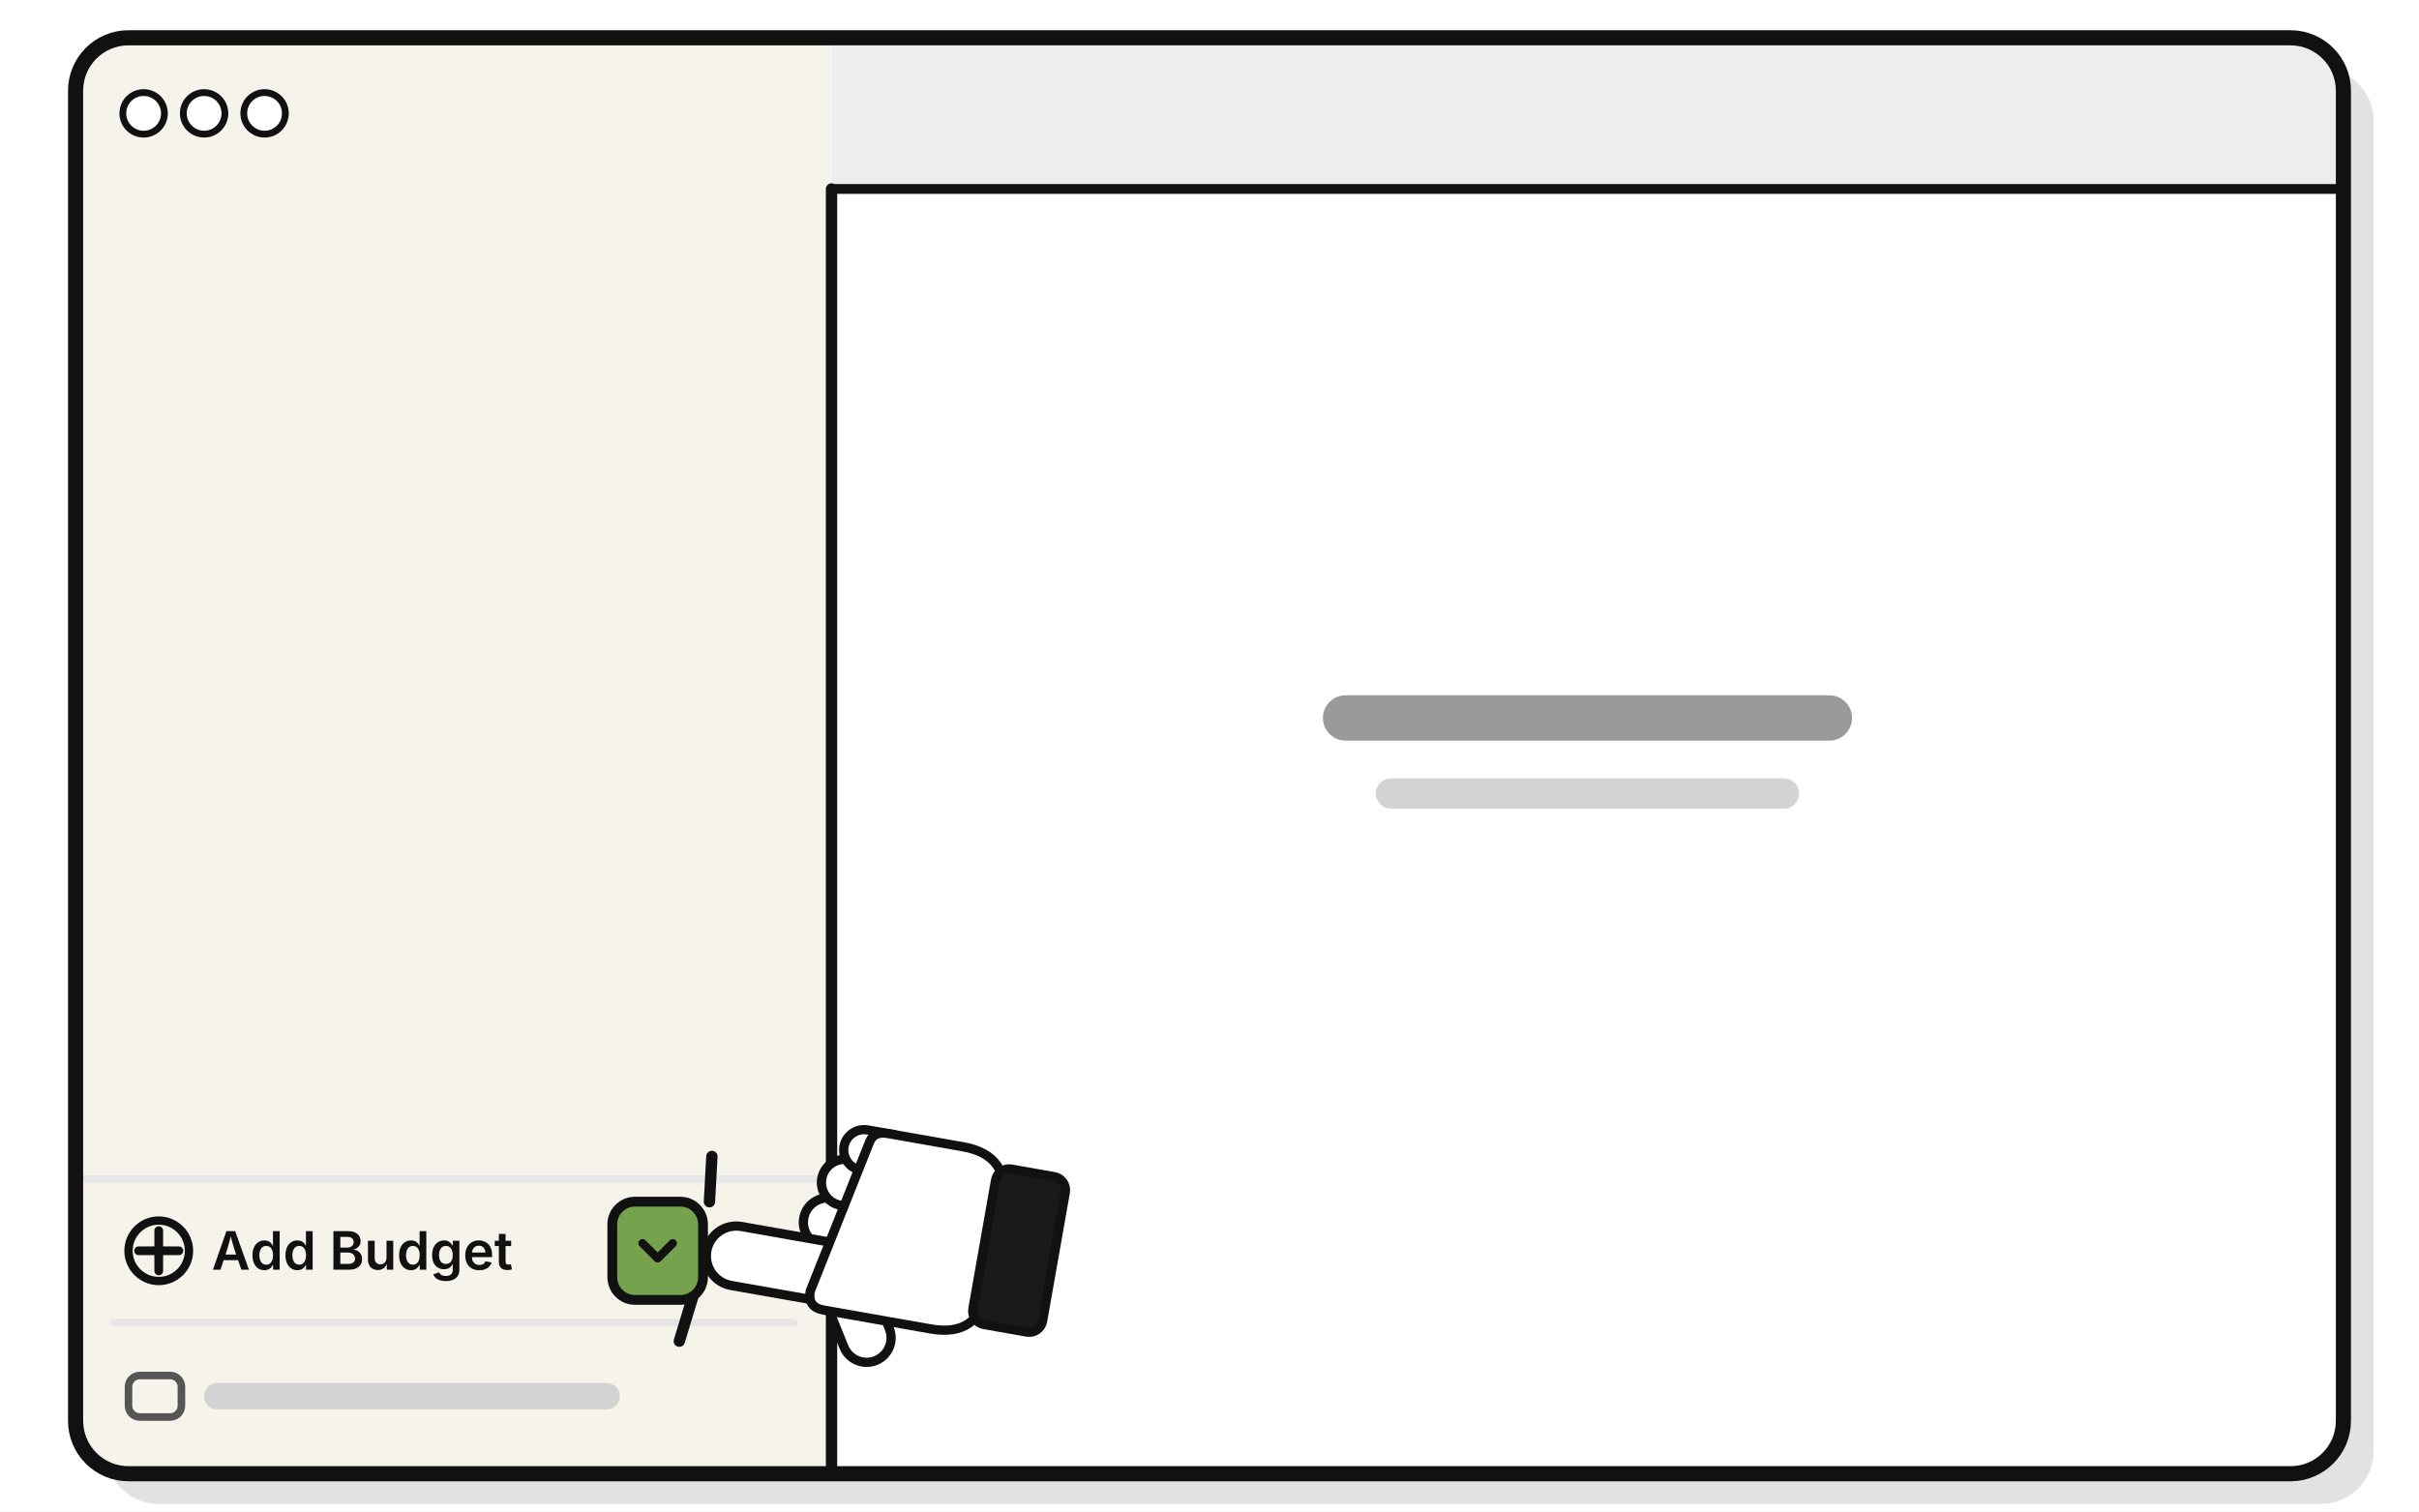
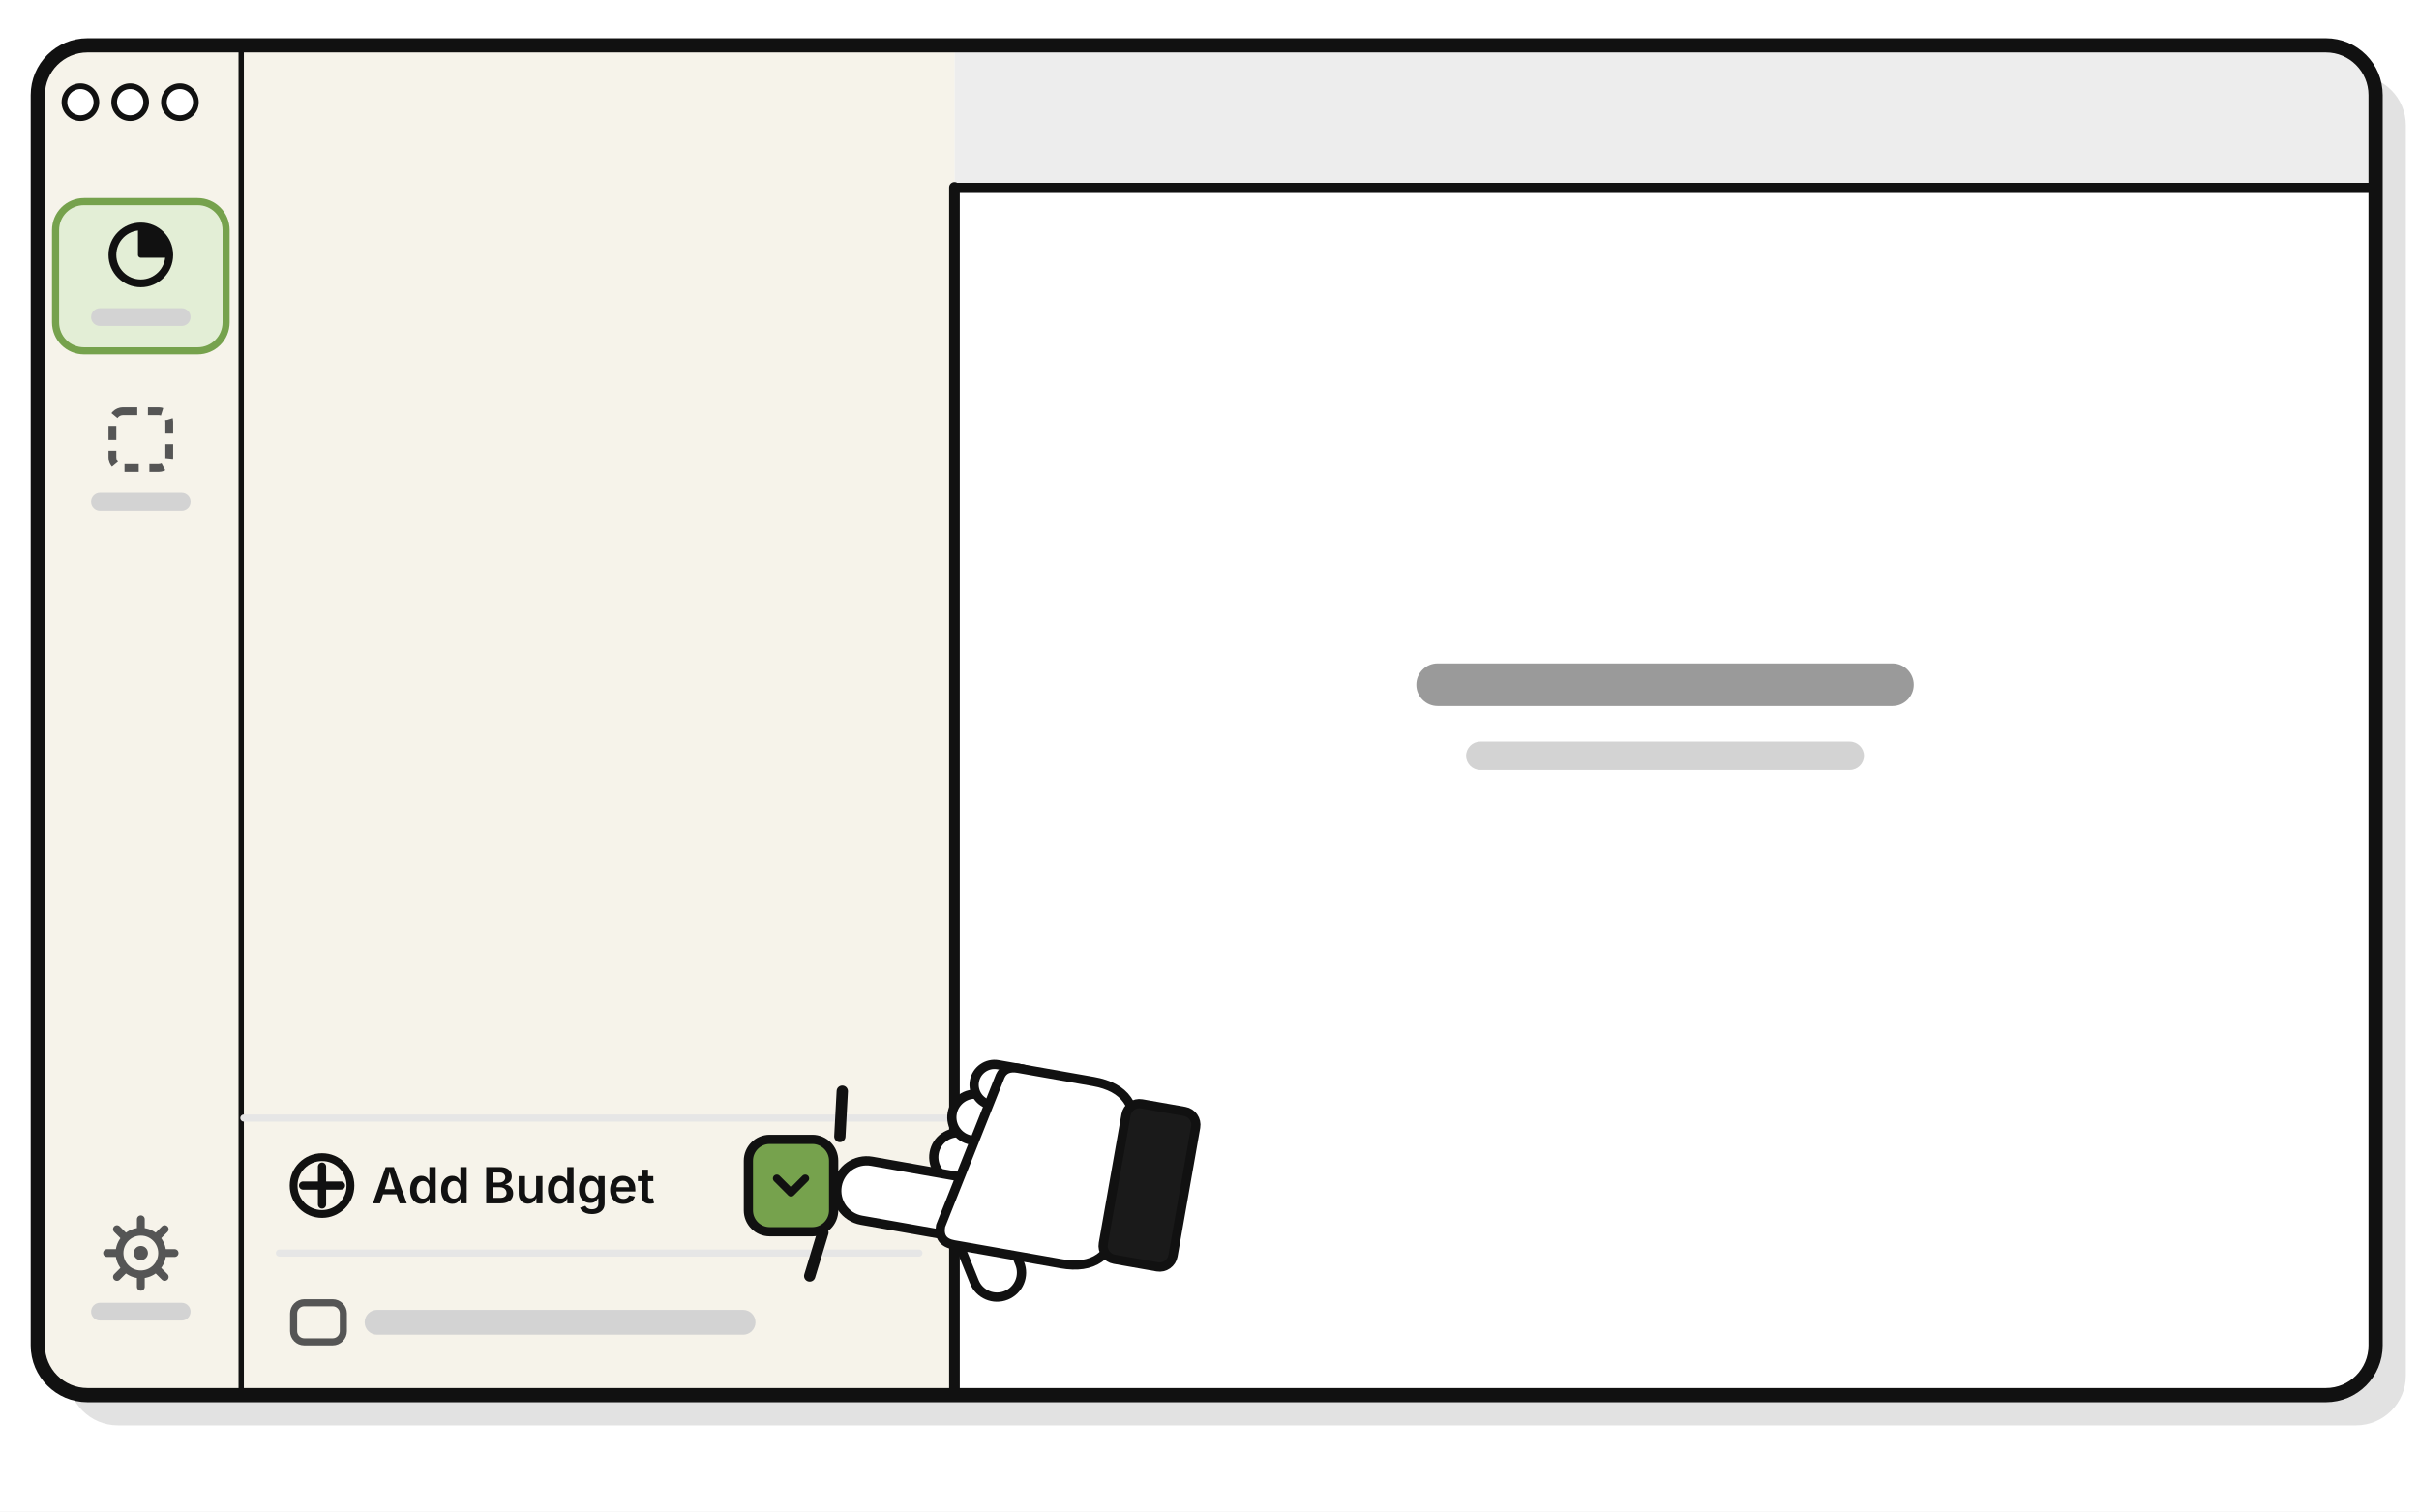
<svg xmlns="http://www.w3.org/2000/svg" viewBox="0 0 640 400" width="640" height="400">
  <rect x="0" y="0" width="640" height="400" rx="0" fill="#FFFFFF" />
-   <rect x="28" y="18" width="600" height="380" rx="14" fill="#E2E2E2" />
-   <g transform="translate(20 10) scale(1)">
+   <rect x="18" y="20" width="618.52" height="357.2" rx="13.16" fill="#E2E2E2" />
+   <g transform="translate(10 12) scale(0.94)">
    <clipPath id="win57">
-       <rect x="0" y="0" width="600" height="380" rx="14" fill="none" />
+       <rect x="0" y="0" width="658" height="380" rx="14" fill="none" />
    </clipPath>
    <g clip-path="url(#win57)">
-       <rect x="0" y="0" width="600" height="380" rx="0" fill="#FFFFFF" />
-       <rect x="200" y="0" width="400" height="40" rx="0" fill="#EDEDED" />
-       <line x1="200" y1="40" x2="600" y2="40" stroke="#111111" stroke-width="2.6" stroke-linecap="round" />
-       <rect x="0" y="0" width="200" height="380" rx="0" fill="#F6F3EA" />
-       <line x1="200" y1="40" x2="200" y2="380" stroke="#111111" stroke-width="3" stroke-linecap="round" />
-       <circle cx="18" cy="20" r="5.5" fill="#FFFFFF" stroke="#111111" stroke-width="1.8" />
-       <circle cx="34" cy="20" r="5.5" fill="#FFFFFF" stroke="#111111" stroke-width="1.8" />
-       <circle cx="50" cy="20" r="5.5" fill="#FFFFFF" stroke="#111111" stroke-width="1.8" />
-       <line x1="0" y1="302" x2="200" y2="302" stroke="#E6E6E6" stroke-width="2" stroke-linecap="round" />
-       <rect x="142" y="308" width="24" height="26" rx="6" fill="#76A24D" stroke="#111111" stroke-width="2.6" />
-       <circle cx="22" cy="321" r="8" fill="none" stroke="#111111" stroke-width="2.2" />
-       <line x1="16.667" y1="321" x2="27.333" y2="321" stroke="#111111" stroke-width="2.311" stroke-linecap="round" />
-       <line x1="22" y1="315.667" x2="22" y2="326.333" stroke="#111111" stroke-width="2.311" stroke-linecap="round" />
-       <path d="M49.84 0 569.961 1490H909.476L1440.557 0H1147.681L883.158 773.844Q844.439 894.003 802.159 1045.302Q759.879 1196.601 708.839 1390.2H764.998Q715.318 1195.321 674.558 1042.742Q633.798 890.163 597.719 773.844L341.836 0ZM352.799 369.202V584.16H1137.598V369.202Z" fill="#111111" transform="translate(36.00 326.00) scale(0.00684 -0.00684)" />
-       <path d="M550.001 -20.4Q418.201 -20.4 313.541 47.54Q208.881 115.48 148.881 244.4Q88.881 373.32 88.881 556.72Q88.881 743.08 150.281 871.5Q211.681 999.92 316.161 1065.96Q420.641 1132 549.201 1132Q648.842 1132 712.302 1098.7Q775.762 1065.4 813.141 1019Q850.521 972.6 869.601 932.88H880.721V1490H1140.638V0H886.001V176.96H869.601Q849.801 136.6 811.602 90.82Q773.402 45.04 710.162 12.32Q646.922 -20.4 550.001 -20.4ZM620.559 193.518Q705.64 193.518 764.84 239.458Q824.041 285.398 854.821 367.439Q885.601 449.479 885.601 558Q885.601 667.241 855.141 747.861Q824.681 828.482 765.48 873.282Q706.28 918.082 620.559 918.082Q532.919 918.082 473.758 871.362Q414.598 824.641 384.817 743.381Q355.037 662.12 355.037 558Q355.037 453.599 385.137 371.059Q415.238 288.518 474.718 241.018Q534.199 193.518 620.559 193.518Z" fill="#111111" transform="translate(46.19 326.00) scale(0.00684 -0.00684)" />
-       <path d="M550.001 -20.4Q418.201 -20.4 313.541 47.54Q208.881 115.48 148.881 244.4Q88.881 373.32 88.881 556.72Q88.881 743.08 150.281 871.5Q211.681 999.92 316.161 1065.96Q420.641 1132 549.201 1132Q648.842 1132 712.302 1098.7Q775.762 1065.4 813.141 1019Q850.521 972.6 869.601 932.88H880.721V1490H1140.638V0H886.001V176.96H869.601Q849.801 136.6 811.602 90.82Q773.402 45.04 710.162 12.32Q646.922 -20.4 550.001 -20.4ZM620.559 193.518Q705.64 193.518 764.84 239.458Q824.041 285.398 854.821 367.439Q885.601 449.479 885.601 558Q885.601 667.241 855.141 747.861Q824.681 828.482 765.48 873.282Q706.28 918.082 620.559 918.082Q532.919 918.082 473.758 871.362Q414.598 824.641 384.817 743.381Q355.037 662.12 355.037 558Q355.037 453.599 385.137 371.059Q415.238 288.518 474.718 241.018Q534.199 193.518 620.559 193.518Z" fill="#111111" transform="translate(54.92 326.00) scale(0.00684 -0.00684)" />
-       <path d="M149.761 0V1490H720.24Q881.279 1490 987.999 1439.2Q1094.719 1388.4 1147.639 1301.06Q1200.559 1213.72 1200.559 1103.28Q1200.559 1012.319 1165.839 947.84Q1131.119 883.36 1072.379 843.3Q1013.639 803.24 940.719 785.6V770.88Q1020.079 767.24 1092.819 723.06Q1165.559 678.88 1212.059 598.78Q1258.559 518.68 1258.559 406Q1258.559 290.4 1202.919 198.42Q1147.279 106.44 1034.759 53.22Q922.239 0 751.279 0ZM416.798 223.438H709.2Q856.922 223.438 922.502 280.358Q988.082 337.279 988.082 425.999Q988.082 493.079 955.122 546.54Q922.162 600 861.661 631.16Q801.161 662.321 717.76 662.321H416.798ZM416.798 854.719H686.48Q756.761 854.719 812.941 880.819Q869.122 906.92 901.722 955.06Q934.322 1003.2 934.322 1069.041Q934.322 1155.601 873.302 1211.802Q812.281 1268.002 692.48 1268.002H416.798Z" fill="#111111" transform="translate(67.19 326.00) scale(0.00684 -0.00684)" />
-       <path d="M520.801 -14Q406.001 -14 319.601 35.2Q233.201 84.4 185.521 178.76Q137.841 273.12 137.841 407.28V1118H397.758V447.119Q397.758 334.678 456.398 270.858Q515.038 207.038 617.279 207.038Q686.479 207.038 740.08 237.178Q793.68 267.318 824.56 324.918Q855.441 382.519 855.441 463.119V1118H1115.997V0H868.92L866.041 276.4H885.721Q838.76 130.199 746.86 58.1Q654.96 -14 520.801 -14Z" fill="#111111" transform="translate(76.41 326.00) scale(0.00684 -0.00684)" />
-       <path d="M550.001 -20.4Q418.201 -20.4 313.541 47.54Q208.881 115.48 148.881 244.4Q88.881 373.32 88.881 556.72Q88.881 743.08 150.281 871.5Q211.681 999.92 316.161 1065.96Q420.641 1132 549.201 1132Q648.842 1132 712.302 1098.7Q775.762 1065.4 813.141 1019Q850.521 972.6 869.601 932.88H880.721V1490H1140.638V0H886.001V176.96H869.601Q849.801 136.6 811.602 90.82Q773.402 45.04 710.162 12.32Q646.922 -20.4 550.001 -20.4ZM620.559 193.518Q705.64 193.518 764.84 239.458Q824.041 285.398 854.821 367.439Q885.601 449.479 885.601 558Q885.601 667.241 855.141 747.861Q824.681 828.482 765.48 873.282Q706.28 918.082 620.559 918.082Q532.919 918.082 473.758 871.362Q414.598 824.641 384.817 743.381Q355.037 662.12 355.037 558Q355.037 453.599 385.137 371.059Q415.238 288.518 474.718 241.018Q534.199 193.518 620.559 193.518Z" fill="#111111" transform="translate(84.99 326.00) scale(0.00684 -0.00684)" />
-       <path d="M620 -442Q485.56 -442 386.24 -407.98Q286.921 -373.96 223.501 -315.3Q160.081 -256.641 131.921 -183.041L352.438 -104.161Q369.958 -135.441 401.318 -168.141Q432.678 -200.841 485.439 -222.581Q538.199 -244.322 619.28 -244.322Q740.32 -244.322 812.961 -187.881Q885.601 -131.441 885.601 -11.44V200.32H864.281Q844.562 159.681 807.722 117.12Q770.882 74.56 708.362 45.56Q645.842 16.56 549.361 16.56Q420.761 16.56 316.281 77.18Q211.801 137.8 150.341 259.08Q88.881 380.36 88.881 561.84Q88.881 745.64 150.781 872.78Q212.681 999.92 317.481 1065.96Q422.281 1132 551.201 1132Q650.202 1132 714.162 1099.02Q778.122 1066.04 816.181 1019.32Q854.241 972.6 874.321 932.88H888.081V1118H1143.358V-3.441Q1143.358 -152.121 1075.298 -249.561Q1007.238 -347 888.999 -394.5Q770.759 -442 620 -442ZM621.839 221.918Q707.28 221.918 766.3 262.658Q825.321 303.399 856.101 380.279Q886.881 457.16 886.881 564.4Q886.881 670.441 856.421 749.781Q825.961 829.122 766.94 873.602Q707.92 918.082 621.839 918.082Q534.199 918.082 474.718 871.682Q415.238 825.281 385.137 745.621Q355.037 665.961 355.037 564.4Q355.037 461.28 385.457 384.079Q415.878 306.879 475.358 264.398Q534.839 221.918 621.839 221.918Z" fill="#111111" transform="translate(93.72 326.00) scale(0.00684 -0.00684)" />
-       <path d="M631.6 -22.56Q463.48 -22.56 341.66 48.18Q219.84 118.92 154.361 247.92Q88.881 376.92 88.881 552.16Q88.881 724.52 153.581 854.98Q218.28 985.44 336.64 1058.72Q455 1132 614.56 1132Q717.239 1132 809.499 1098.9Q901.759 1065.8 973.159 997.06Q1044.559 928.321 1085.479 821.681Q1126.399 715.041 1126.399 567.6V486.48H211.601V662.959H996.64L875.202 610.559Q875.202 705.44 845.921 776.901Q816.641 848.361 759.081 888.221Q701.52 928.082 616 928.082Q530.479 928.082 470.359 887.581Q410.238 847.081 378.718 779.461Q347.198 711.84 347.198 629.12V506.881Q347.198 400.88 383.178 328.059Q419.158 255.239 484.239 218.298Q549.319 181.358 635.12 181.358Q692.12 181.358 738.74 197.658Q785.361 213.958 818.961 246.339Q852.561 278.719 870.321 326.359L1109.119 276.919Q1082.399 187.16 1017.159 119.74Q951.919 52.32 854.299 14.88Q756.679 -22.56 631.6 -22.56Z" fill="#111111" transform="translate(102.48 326.00) scale(0.00684 -0.00684)" />
-       <path d="M654.878 1118V914.322H20V1118ZM178.64 1384H438.557V314.839Q438.557 254.238 464.557 225.858Q490.557 197.478 550.398 197.478Q567.758 197.478 597.138 201.658Q626.518 205.838 644.558 209.838L685.518 9.24Q642.758 -4 598.079 -9.54Q553.399 -15.08 511.559 -15.08Q351.08 -15.08 264.86 64.84Q178.64 144.76 178.64 292.559Z" fill="#111111" transform="translate(110.76 326.00) scale(0.00684 -0.00684)" />
-       <path d="M150 319 L154 323 L158 319" fill="none" stroke="#111111" stroke-width="2.2" stroke-linecap="round" stroke-linejoin="round" />
-       <line x1="10" y1="340" x2="190" y2="340" stroke="#E6E6E6" stroke-width="2" stroke-linecap="round" />
-       <rect x="14" y="354" width="14" height="11" rx="3" fill="none" stroke="#555555" stroke-width="2" />
-       <rect x="34" y="356" width="110" height="7" rx="3.5" fill="#D3D3D3" />
-       <rect x="330" y="174" width="140" height="12" rx="6" fill="#9A9A9A" />
-       <rect x="344" y="196" width="112" height="8" rx="4" fill="#D3D3D3" />
+       <rect x="0" y="0" width="658" height="380" rx="0" fill="#FFFFFF" />
+       <rect x="0" y="0" width="58" height="380" rx="0" fill="#F6F3EA" />
+       <line x1="58" y1="0" x2="58" y2="380" stroke="#111111" stroke-width="3" stroke-linecap="round" />
+       <circle cx="12" cy="16" r="4.5" fill="#FFFFFF" stroke="#111111" stroke-width="1.6" />
+       <circle cx="26" cy="16" r="4.5" fill="#FFFFFF" stroke="#111111" stroke-width="1.6" />
+       <circle cx="40" cy="16" r="4.5" fill="#FFFFFF" stroke="#111111" stroke-width="1.6" />
+       <rect x="5" y="44" width="48" height="42" rx="8" fill="#E3EED6" stroke="#76A24D" stroke-width="2" />
+       <circle cx="29" cy="59" r="8" fill="none" stroke="#111111" stroke-width="2.2" />
+       <path d="M29 59 V51 A8 8 0 0 1 37 59 Z" fill="#111111" stroke="#111111" stroke-width="1.6" stroke-linecap="round" stroke-linejoin="round" />
+       <rect x="15" y="74" width="28" height="5" rx="2.5" fill="#D3D3D3" />
+       <rect x="21" y="103" width="16" height="16" rx="3" fill="none" stroke="#555555" stroke-width="2.2" stroke-dasharray="4 3" />
+       <rect x="15" y="126" width="28" height="5" rx="2.5" fill="#D3D3D3" />
+       <circle cx="29" cy="340" r="6" fill="none" stroke="#555555" stroke-width="2.2" />
+       <circle cx="29" cy="340" r="2" fill="#555555" />
+       <line x1="36" y1="340" x2="38.5" y2="340" stroke="#555555" stroke-width="2.2" stroke-linecap="round" />
+       <line x1="33.95" y1="344.95" x2="35.718" y2="346.718" stroke="#555555" stroke-width="2.2" stroke-linecap="round" />
+       <line x1="29" y1="347" x2="29" y2="349.5" stroke="#555555" stroke-width="2.2" stroke-linecap="round" />
+       <line x1="24.05" y1="344.95" x2="22.282" y2="346.718" stroke="#555555" stroke-width="2.2" stroke-linecap="round" />
+       <line x1="22" y1="340" x2="19.5" y2="340" stroke="#555555" stroke-width="2.2" stroke-linecap="round" />
+       <line x1="24.05" y1="335.05" x2="22.282" y2="333.282" stroke="#555555" stroke-width="2.2" stroke-linecap="round" />
+       <line x1="29" y1="333" x2="29" y2="330.5" stroke="#555555" stroke-width="2.2" stroke-linecap="round" />
+       <line x1="33.95" y1="335.05" x2="35.718" y2="333.282" stroke="#555555" stroke-width="2.2" stroke-linecap="round" />
+       <rect x="15" y="354" width="28" height="5" rx="2.5" fill="#D3D3D3" />
+       <g transform="translate(58 0)">
+         <rect x="200" y="0" width="400" height="40" rx="0" fill="#EDEDED" />
+         <line x1="200" y1="40" x2="600" y2="40" stroke="#111111" stroke-width="2.6" stroke-linecap="round" />
+         <rect x="0" y="0" width="200" height="380" rx="0" fill="#F6F3EA" />
+         <line x1="200" y1="40" x2="200" y2="380" stroke="#111111" stroke-width="3" stroke-linecap="round" />
+         <line x1="0" y1="302" x2="200" y2="302" stroke="#E6E6E6" stroke-width="2" stroke-linecap="round" />
+         <rect x="142" y="308" width="24" height="26" rx="6" fill="#76A24D" stroke="#111111" stroke-width="2.6" />
+         <circle cx="22" cy="321" r="8" fill="none" stroke="#111111" stroke-width="2.2" />
+         <line x1="16.667" y1="321" x2="27.333" y2="321" stroke="#111111" stroke-width="2.311" stroke-linecap="round" />
+         <line x1="22" y1="315.667" x2="22" y2="326.333" stroke="#111111" stroke-width="2.311" stroke-linecap="round" />
+         <path d="M49.84 0 569.961 1490H909.476L1440.557 0H1147.681L883.158 773.844Q844.439 894.003 802.159 1045.302Q759.879 1196.601 708.839 1390.2H764.998Q715.318 1195.321 674.558 1042.742Q633.798 890.163 597.719 773.844L341.836 0ZM352.799 369.202V584.16H1137.598V369.202Z" fill="#111111" transform="translate(36.00 326.00) scale(0.00684 -0.00684)" />
+         <path d="M550.001 -20.4Q418.201 -20.4 313.541 47.54Q208.881 115.48 148.881 244.4Q88.881 373.32 88.881 556.72Q88.881 743.08 150.281 871.5Q211.681 999.92 316.161 1065.96Q420.641 1132 549.201 1132Q648.842 1132 712.302 1098.7Q775.762 1065.4 813.141 1019Q850.521 972.6 869.601 932.88H880.721V1490H1140.638V0H886.001V176.96H869.601Q849.801 136.6 811.602 90.82Q773.402 45.04 710.162 12.32Q646.922 -20.4 550.001 -20.4ZM620.559 193.518Q705.64 193.518 764.84 239.458Q824.041 285.398 854.821 367.439Q885.601 449.479 885.601 558Q885.601 667.241 855.141 747.861Q824.681 828.482 765.48 873.282Q706.28 918.082 620.559 918.082Q532.919 918.082 473.758 871.362Q414.598 824.641 384.817 743.381Q355.037 662.12 355.037 558Q355.037 453.599 385.137 371.059Q415.238 288.518 474.718 241.018Q534.199 193.518 620.559 193.518Z" fill="#111111" transform="translate(46.19 326.00) scale(0.00684 -0.00684)" />
+         <path d="M550.001 -20.4Q418.201 -20.4 313.541 47.54Q208.881 115.48 148.881 244.4Q88.881 373.32 88.881 556.72Q88.881 743.08 150.281 871.5Q211.681 999.92 316.161 1065.96Q420.641 1132 549.201 1132Q648.842 1132 712.302 1098.7Q775.762 1065.4 813.141 1019Q850.521 972.6 869.601 932.88H880.721V1490H1140.638V0H886.001V176.96H869.601Q849.801 136.6 811.602 90.82Q773.402 45.04 710.162 12.32Q646.922 -20.4 550.001 -20.4ZM620.559 193.518Q705.64 193.518 764.84 239.458Q824.041 285.398 854.821 367.439Q885.601 449.479 885.601 558Q885.601 667.241 855.141 747.861Q824.681 828.482 765.48 873.282Q706.28 918.082 620.559 918.082Q532.919 918.082 473.758 871.362Q414.598 824.641 384.817 743.381Q355.037 662.12 355.037 558Q355.037 453.599 385.137 371.059Q415.238 288.518 474.718 241.018Q534.199 193.518 620.559 193.518Z" fill="#111111" transform="translate(54.92 326.00) scale(0.00684 -0.00684)" />
+         <path d="M149.761 0V1490H720.24Q881.279 1490 987.999 1439.2Q1094.719 1388.4 1147.639 1301.06Q1200.559 1213.72 1200.559 1103.28Q1200.559 1012.319 1165.839 947.84Q1131.119 883.36 1072.379 843.3Q1013.639 803.24 940.719 785.6V770.88Q1020.079 767.24 1092.819 723.06Q1165.559 678.88 1212.059 598.78Q1258.559 518.68 1258.559 406Q1258.559 290.4 1202.919 198.42Q1147.279 106.44 1034.759 53.22Q922.239 0 751.279 0ZM416.798 223.438H709.2Q856.922 223.438 922.502 280.358Q988.082 337.279 988.082 425.999Q988.082 493.079 955.122 546.54Q922.162 600 861.661 631.16Q801.161 662.321 717.76 662.321H416.798ZM416.798 854.719H686.48Q756.761 854.719 812.941 880.819Q869.122 906.92 901.722 955.06Q934.322 1003.2 934.322 1069.041Q934.322 1155.601 873.302 1211.802Q812.281 1268.002 692.48 1268.002H416.798Z" fill="#111111" transform="translate(67.19 326.00) scale(0.00684 -0.00684)" />
+         <path d="M520.801 -14Q406.001 -14 319.601 35.2Q233.201 84.4 185.521 178.76Q137.841 273.12 137.841 407.28V1118H397.758V447.119Q397.758 334.678 456.398 270.858Q515.038 207.038 617.279 207.038Q686.479 207.038 740.08 237.178Q793.68 267.318 824.56 324.918Q855.441 382.519 855.441 463.119V1118H1115.997V0H868.92L866.041 276.4H885.721Q838.76 130.199 746.86 58.1Q654.96 -14 520.801 -14Z" fill="#111111" transform="translate(76.41 326.00) scale(0.00684 -0.00684)" />
+         <path d="M550.001 -20.4Q418.201 -20.4 313.541 47.54Q208.881 115.48 148.881 244.4Q88.881 373.32 88.881 556.72Q88.881 743.08 150.281 871.5Q211.681 999.92 316.161 1065.96Q420.641 1132 549.201 1132Q648.842 1132 712.302 1098.7Q775.762 1065.4 813.141 1019Q850.521 972.6 869.601 932.88H880.721V1490H1140.638V0H886.001V176.96H869.601Q849.801 136.6 811.602 90.82Q773.402 45.04 710.162 12.32Q646.922 -20.4 550.001 -20.4ZM620.559 193.518Q705.64 193.518 764.84 239.458Q824.041 285.398 854.821 367.439Q885.601 449.479 885.601 558Q885.601 667.241 855.141 747.861Q824.681 828.482 765.48 873.282Q706.28 918.082 620.559 918.082Q532.919 918.082 473.758 871.362Q414.598 824.641 384.817 743.381Q355.037 662.12 355.037 558Q355.037 453.599 385.137 371.059Q415.238 288.518 474.718 241.018Q534.199 193.518 620.559 193.518Z" fill="#111111" transform="translate(84.99 326.00) scale(0.00684 -0.00684)" />
+         <path d="M620 -442Q485.56 -442 386.24 -407.98Q286.921 -373.96 223.501 -315.3Q160.081 -256.641 131.921 -183.041L352.438 -104.161Q369.958 -135.441 401.318 -168.141Q432.678 -200.841 485.439 -222.581Q538.199 -244.322 619.28 -244.322Q740.32 -244.322 812.961 -187.881Q885.601 -131.441 885.601 -11.44V200.32H864.281Q844.562 159.681 807.722 117.12Q770.882 74.56 708.362 45.56Q645.842 16.56 549.361 16.56Q420.761 16.56 316.281 77.18Q211.801 137.8 150.341 259.08Q88.881 380.36 88.881 561.84Q88.881 745.64 150.781 872.78Q212.681 999.92 317.481 1065.96Q422.281 1132 551.201 1132Q650.202 1132 714.162 1099.02Q778.122 1066.04 816.181 1019.32Q854.241 972.6 874.321 932.88H888.081V1118H1143.358V-3.441Q1143.358 -152.121 1075.298 -249.561Q1007.238 -347 888.999 -394.5Q770.759 -442 620 -442ZM621.839 221.918Q707.28 221.918 766.3 262.658Q825.321 303.399 856.101 380.279Q886.881 457.16 886.881 564.4Q886.881 670.441 856.421 749.781Q825.961 829.122 766.94 873.602Q707.92 918.082 621.839 918.082Q534.199 918.082 474.718 871.682Q415.238 825.281 385.137 745.621Q355.037 665.961 355.037 564.4Q355.037 461.28 385.457 384.079Q415.878 306.879 475.358 264.398Q534.839 221.918 621.839 221.918Z" fill="#111111" transform="translate(93.72 326.00) scale(0.00684 -0.00684)" />
+         <path d="M631.6 -22.56Q463.48 -22.56 341.66 48.18Q219.84 118.92 154.361 247.92Q88.881 376.92 88.881 552.16Q88.881 724.52 153.581 854.98Q218.28 985.44 336.64 1058.72Q455 1132 614.56 1132Q717.239 1132 809.499 1098.9Q901.759 1065.8 973.159 997.06Q1044.559 928.321 1085.479 821.681Q1126.399 715.041 1126.399 567.6V486.48H211.601V662.959H996.64L875.202 610.559Q875.202 705.44 845.921 776.901Q816.641 848.361 759.081 888.221Q701.52 928.082 616 928.082Q530.479 928.082 470.359 887.581Q410.238 847.081 378.718 779.461Q347.198 711.84 347.198 629.12V506.881Q347.198 400.88 383.178 328.059Q419.158 255.239 484.239 218.298Q549.319 181.358 635.12 181.358Q692.12 181.358 738.74 197.658Q785.361 213.958 818.961 246.339Q852.561 278.719 870.321 326.359L1109.119 276.919Q1082.399 187.16 1017.159 119.74Q951.919 52.32 854.299 14.88Q756.679 -22.56 631.6 -22.56Z" fill="#111111" transform="translate(102.48 326.00) scale(0.00684 -0.00684)" />
+         <path d="M654.878 1118V914.322H20V1118ZM178.64 1384H438.557V314.839Q438.557 254.238 464.557 225.858Q490.557 197.478 550.398 197.478Q567.758 197.478 597.138 201.658Q626.518 205.838 644.558 209.838L685.518 9.24Q642.758 -4 598.079 -9.54Q553.399 -15.08 511.559 -15.08Q351.08 -15.08 264.86 64.84Q178.64 144.76 178.64 292.559Z" fill="#111111" transform="translate(110.76 326.00) scale(0.00684 -0.00684)" />
+         <path d="M150 319 L154 323 L158 319" fill="none" stroke="#111111" stroke-width="2.2" stroke-linecap="round" stroke-linejoin="round" />
+         <line x1="10" y1="340" x2="190" y2="340" stroke="#E6E6E6" stroke-width="2" stroke-linecap="round" />
+         <rect x="14" y="354" width="14" height="11" rx="3" fill="none" stroke="#555555" stroke-width="2" />
+         <rect x="34" y="356" width="110" height="7" rx="3.5" fill="#D3D3D3" />
+         <rect x="330" y="174" width="140" height="12" rx="6" fill="#9A9A9A" />
+         <rect x="344" y="196" width="112" height="8" rx="4" fill="#D3D3D3" />
+       </g>
    </g>
-     <rect x="0" y="0" width="600" height="380" rx="14" fill="none" stroke="#111111" stroke-width="4" />
+     <rect x="0" y="0" width="658" height="380" rx="14" fill="none" stroke="#111111" stroke-width="4" />
  </g>
-   <g transform="translate(187 331) rotate(-80) scale(0.72)">
+   <g transform="translate(221.5 313.74) rotate(-80) scale(0.72)">
    <rect x="-31" y="50" width="32" height="18" rx="9" fill="#FFFFFF" stroke="#111111" stroke-width="3.4" stroke-linejoin="round" transform="rotate(-32 -14 60)" />
    <rect x="9" y="33" width="18" height="28" rx="9" fill="#FFFFFF" stroke="#111111" stroke-width="3.4" stroke-linejoin="round" />
    <rect x="25" y="37" width="17" height="26" rx="8.5" fill="#FFFFFF" stroke="#111111" stroke-width="3.4" stroke-linejoin="round" />
    <rect x="39" y="43" width="15" height="24" rx="7.5" fill="#FFFFFF" stroke="#111111" stroke-width="3.4" stroke-linejoin="round" />
    <rect x="-11" y="0" width="22" height="64" rx="11" fill="#FFFFFF" stroke="#111111" stroke-width="3.4" stroke-linejoin="round" />
    <path d="M-14 46 Q-14 40 -8 40 L50 52 Q54 53 54 58 L54 86 Q54 104 36 104 L4 104 Q-14 104 -14 86 Z" fill="#FFFFFF" stroke="#111111" stroke-width="3.4" stroke-linejoin="round" />
    <rect x="-9" y="100" width="58" height="26" rx="5" fill="#1A1A1A" stroke="#111111" stroke-width="3.4" stroke-linejoin="round" />
  </g>
-   <line x1="183.216" y1="343.437" x2="179.724" y2="354.918" stroke="#111111" stroke-width="3" stroke-linecap="round" />
-   <line x1="187.698" y1="318.019" x2="188.343" y2="306.036" stroke="#111111" stroke-width="3" stroke-linecap="round" />
+   <line x1="217.716" y1="326.177" x2="214.224" y2="337.658" stroke="#111111" stroke-width="3" stroke-linecap="round" />
+   <line x1="222.198" y1="300.759" x2="222.843" y2="288.776" stroke="#111111" stroke-width="3" stroke-linecap="round" />
</svg>
